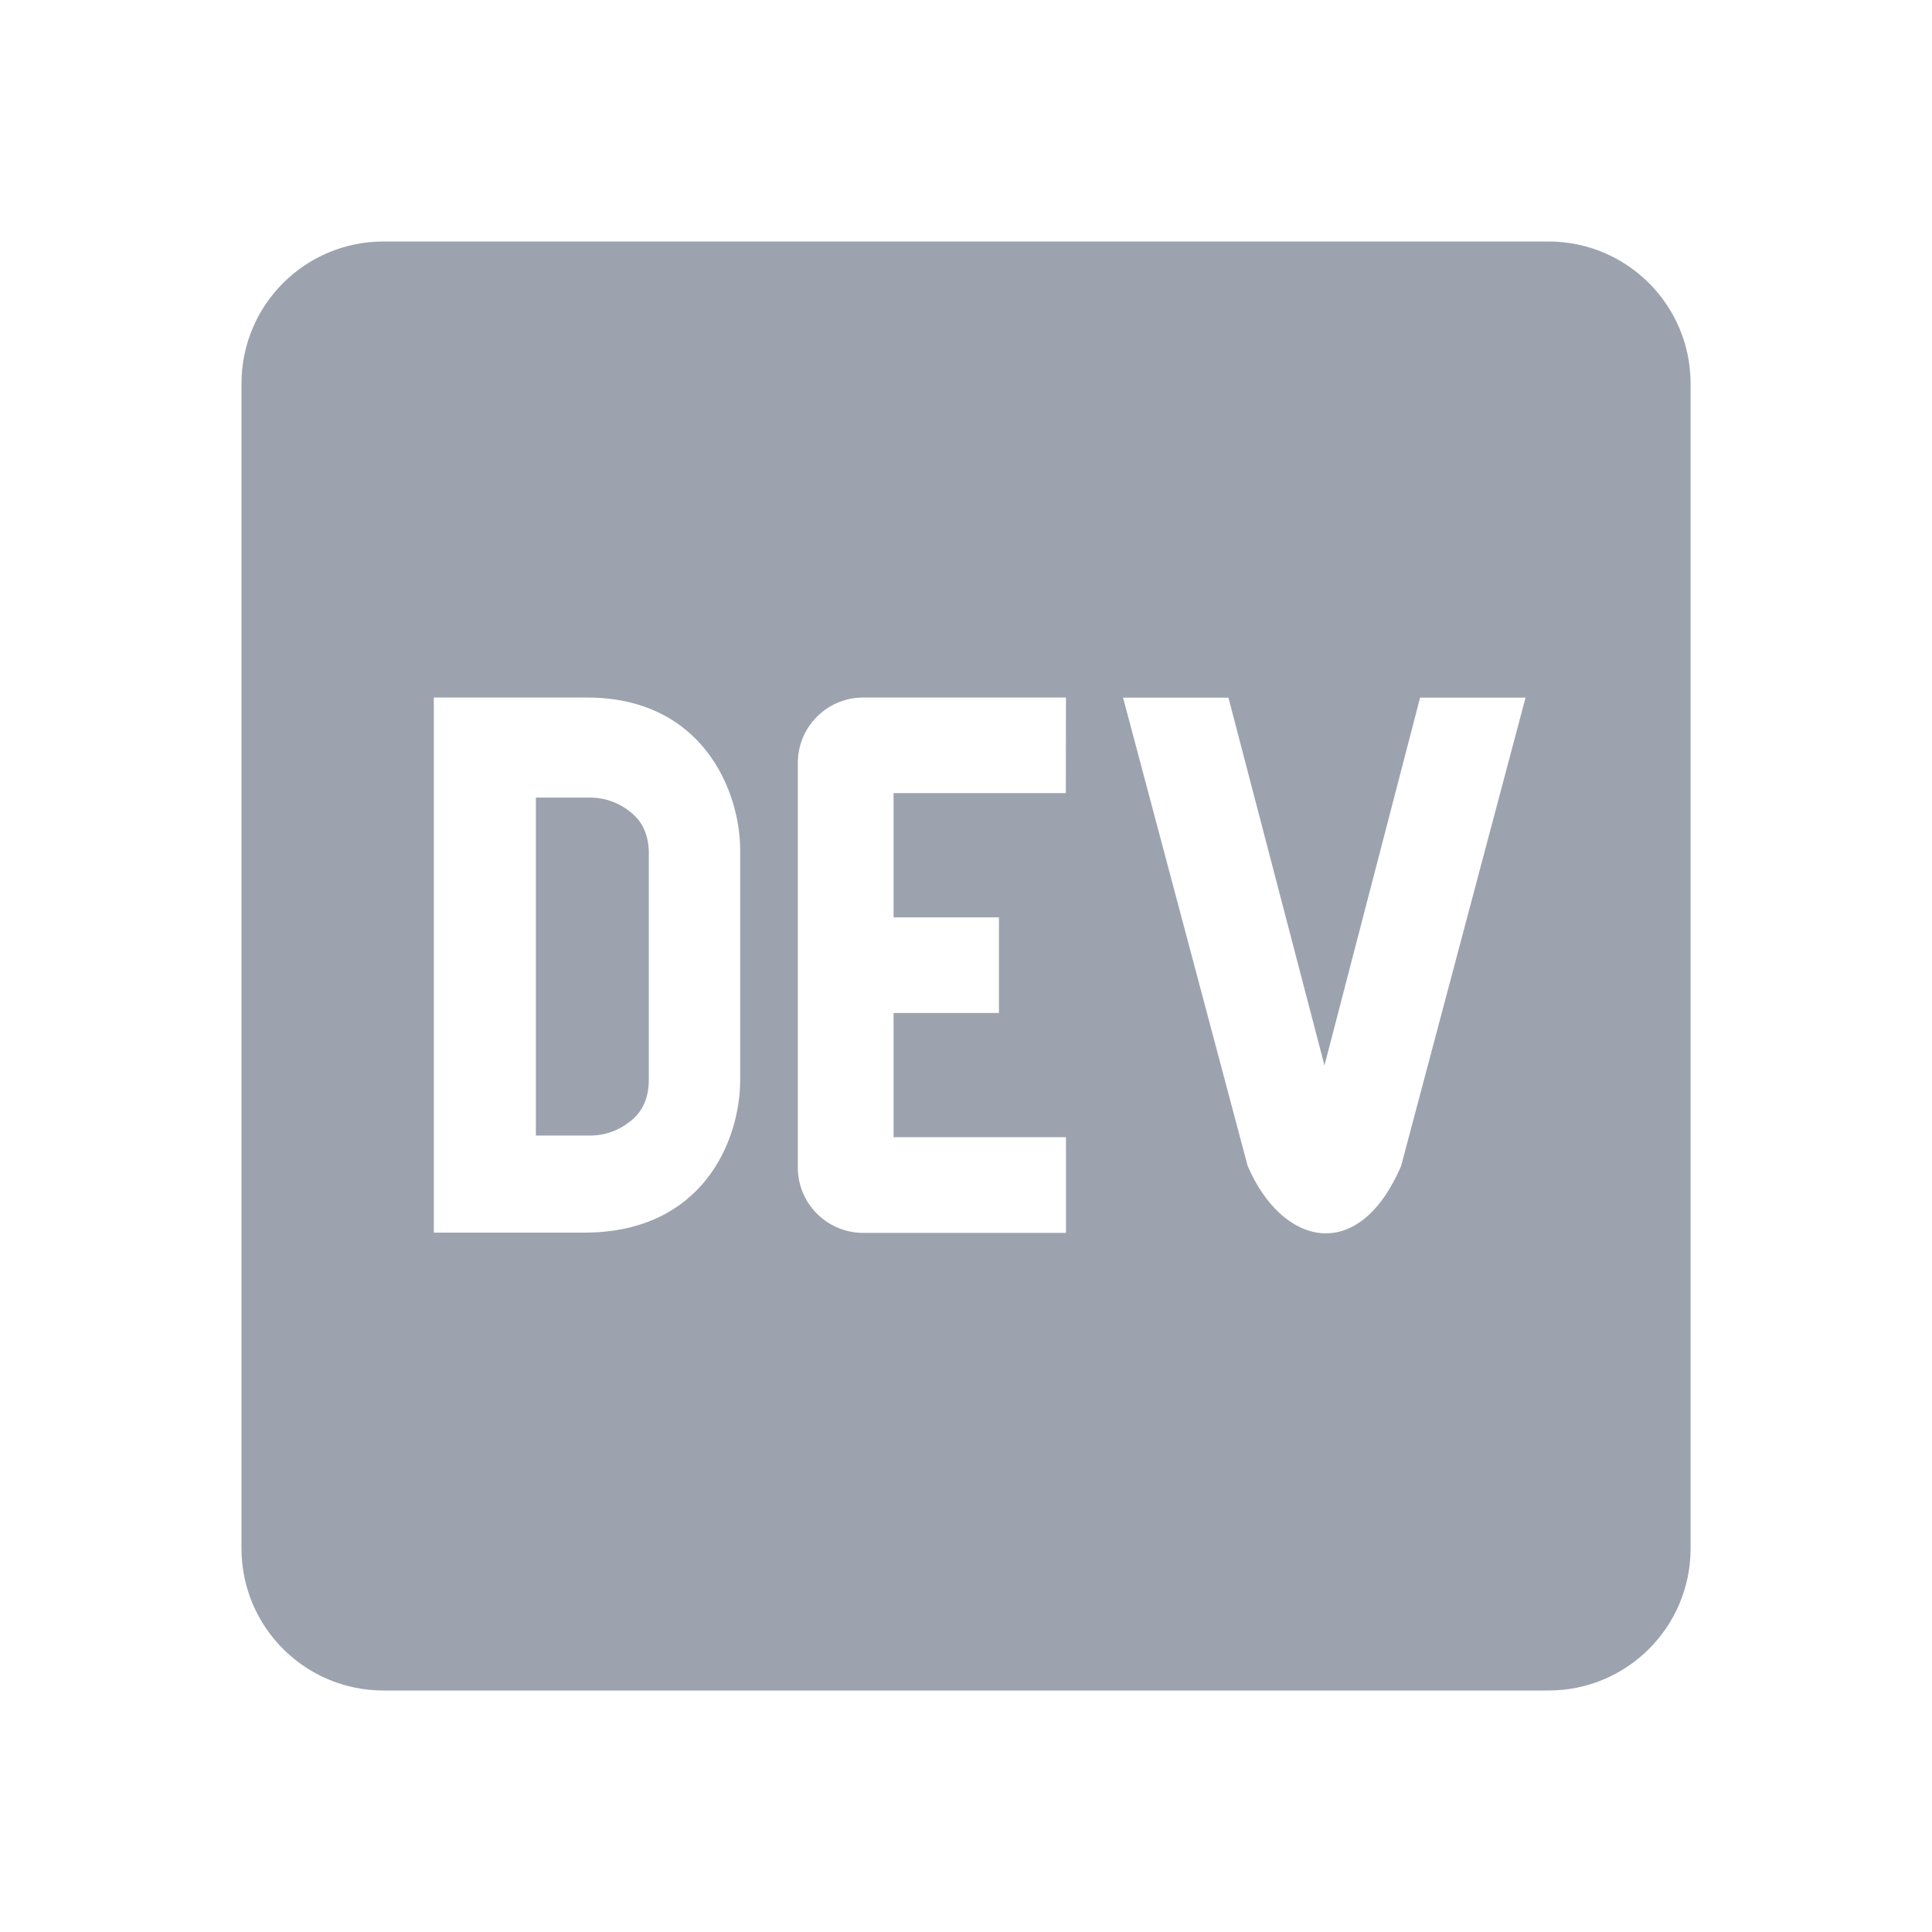
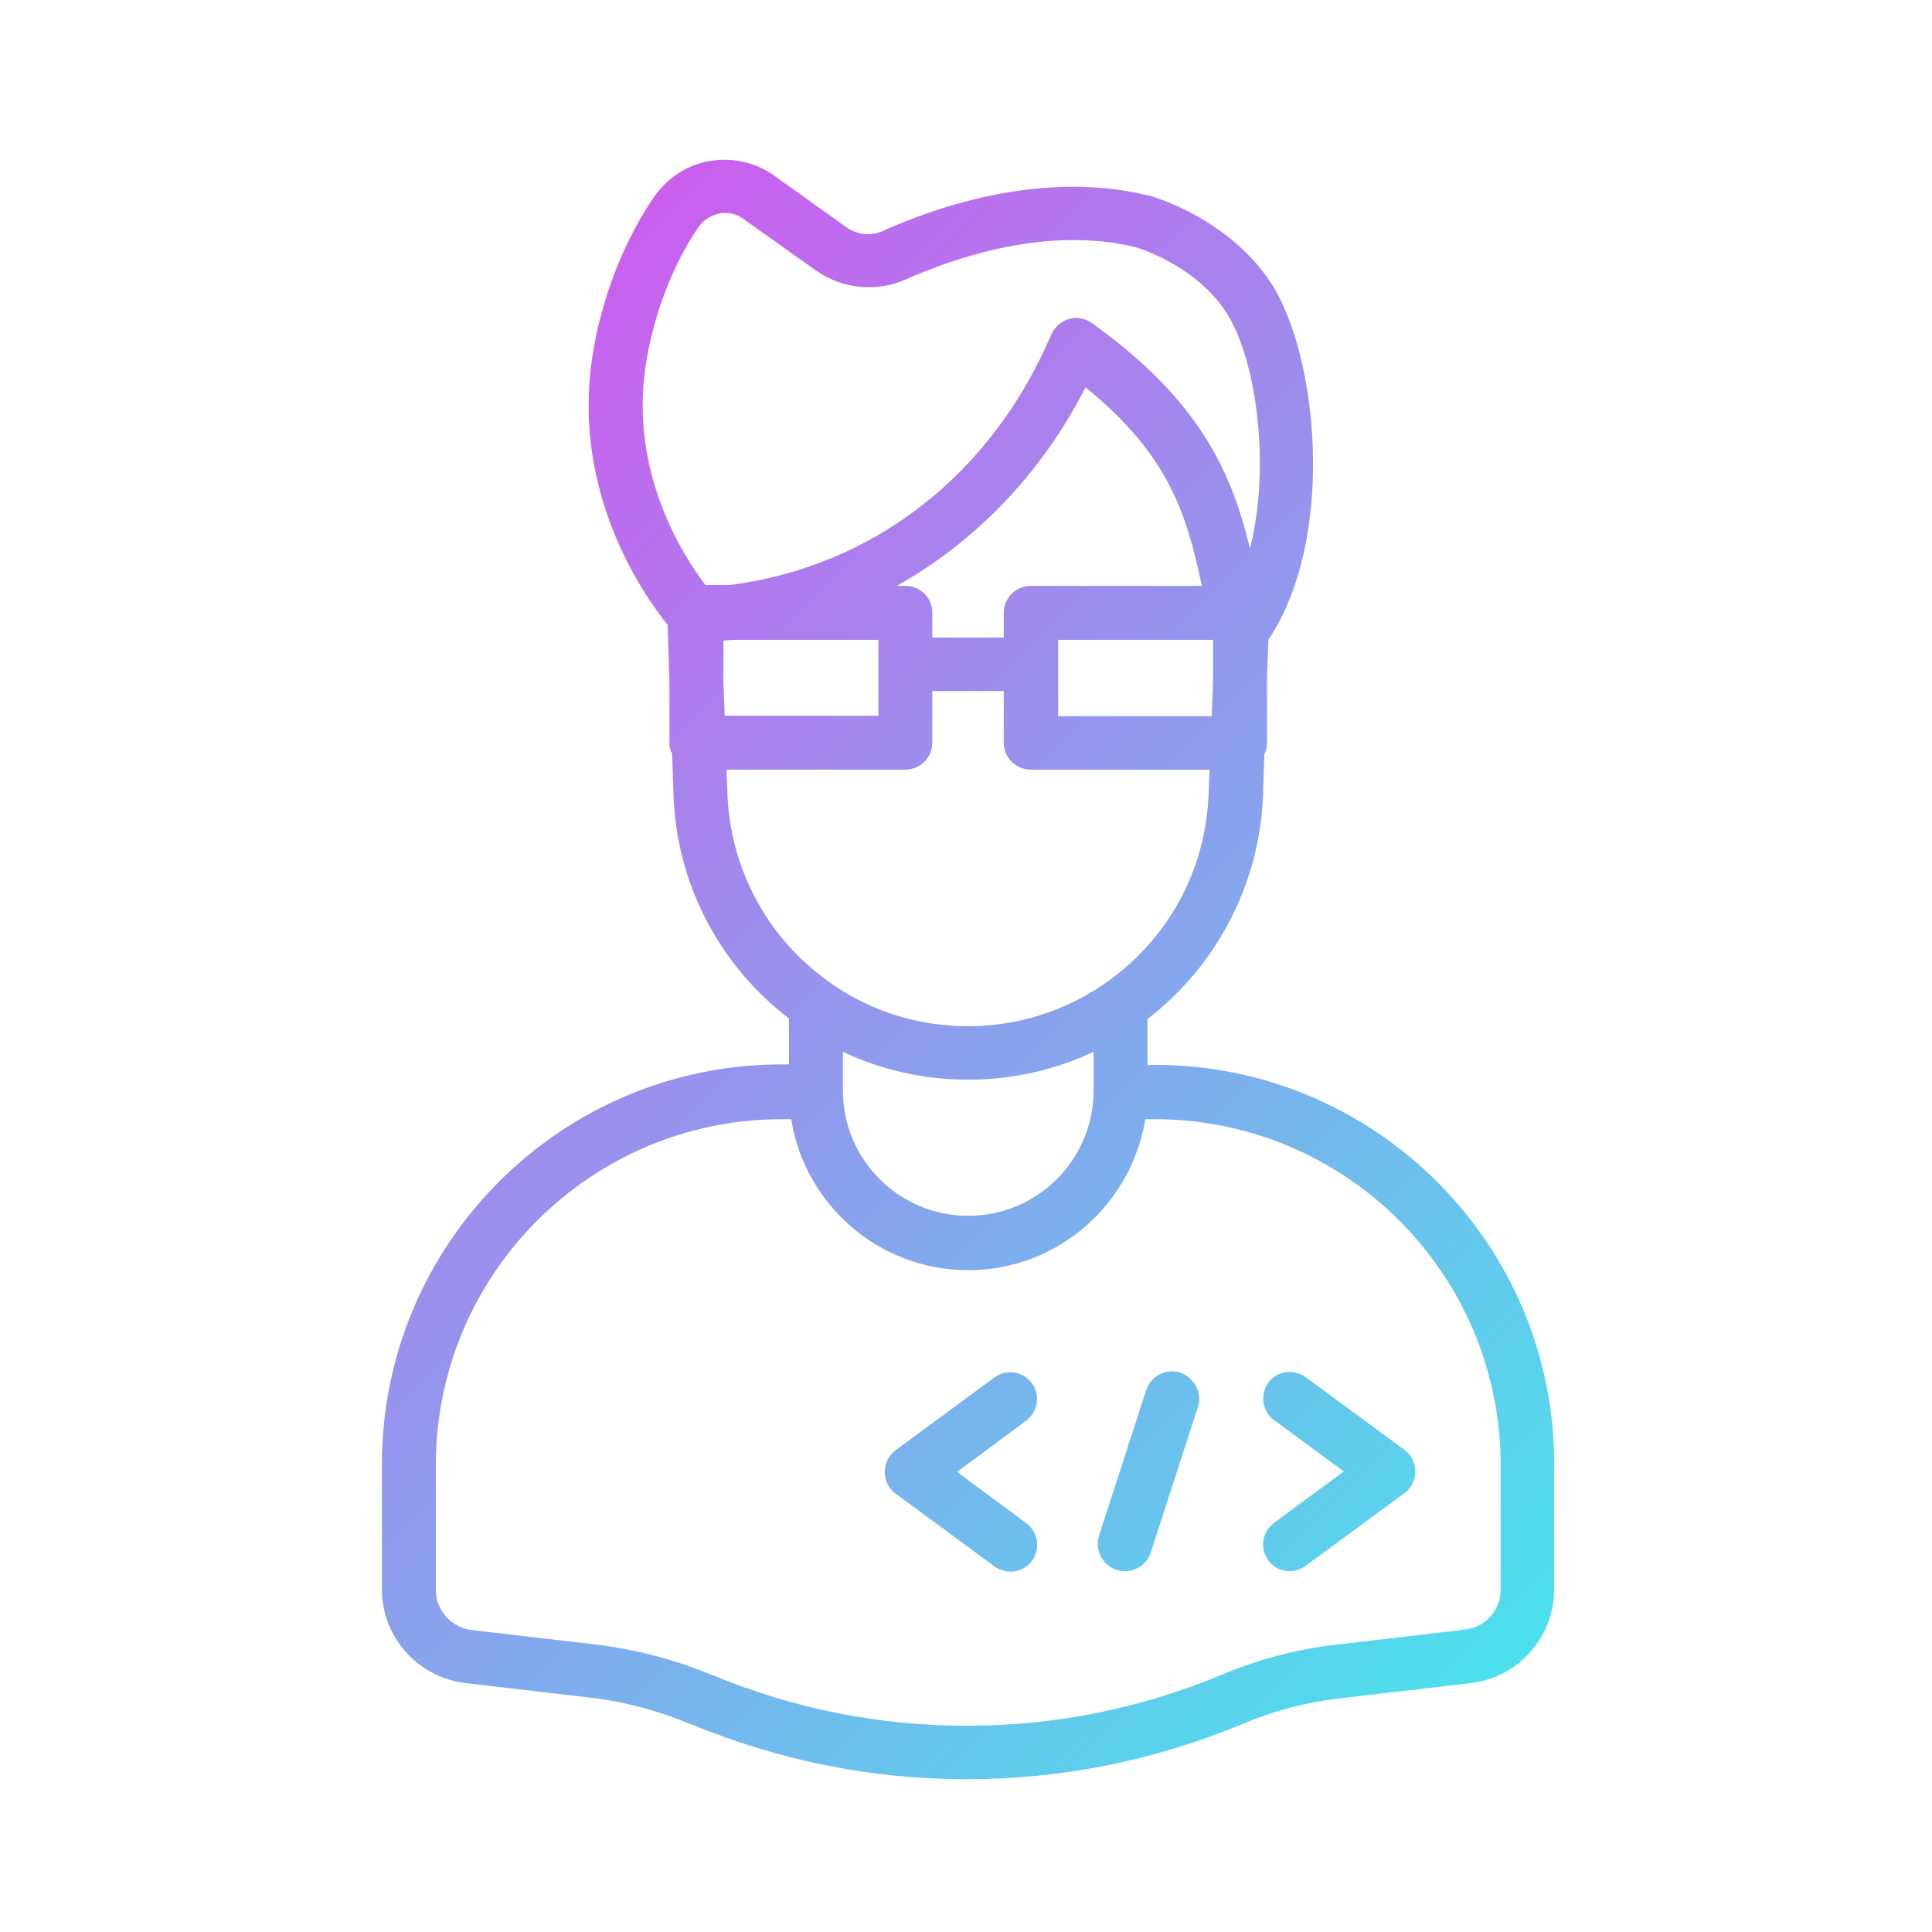
- <svg xmlns="http://www.w3.org/2000/svg" fill="#9ca3af" width="800px" height="800px" viewBox="0 0 24 24">
-   <g id="SVGRepo_bgCarrier" stroke-width="0" />
-   <g id="SVGRepo_tracerCarrier" stroke-linecap="round" stroke-linejoin="round" />
-   <g id="SVGRepo_iconCarrier">
-     <path d="M7.826 10.083a.784.784 0 0 0-.468-.175h-.701v4.198h.701a.786.786 0 0 0 .469-.175c.155-.117.233-.292.233-.525v-2.798c.001-.233-.079-.408-.234-.525zM19.236 3H4.764C3.791 3 3.002 3.787 3 4.76v14.48c.002.973.791 1.76 1.764 1.76h14.473c.973 0 1.762-.787 1.764-1.76V4.76A1.765 1.765 0 0 0 19.236 3zM9.195 13.414c0 .755-.466 1.901-1.942 1.898H5.389V8.665h1.903c1.424 0 1.902 1.144 1.903 1.899v2.85zm4.045-3.562H11.1v1.544h1.309v1.188H11.1v1.543h2.142v1.188h-2.498a.813.813 0 0 1-.833-.792V9.497a.813.813 0 0 1 .792-.832h2.539l-.002 1.187zm4.165 4.632c-.531 1.235-1.481.99-1.906 0l-1.548-5.818h1.309l1.193 4.569 1.188-4.569h1.31l-1.546 5.818z" />
-   </g>
+ <svg xmlns="http://www.w3.org/2000/svg" width="430" height="430" fill="none" viewBox="0 0 430 430">
+   <path fill="url(#-JWFbZjgaOa)" d="M257 236.999h-1.6v-10.2c15.5-11.9 25-30.3 25.7-49.8l.3-9.1c.4-.8.6-1.7.6-2.6v-14.5l.3-8.4c15.2-22.8 11-63.4.6-79.4-9.6-14.6-26.5-19.3-27.2-19.5h-.2c-23.4-5.7-47 2.5-59 7.9-2.6 1.2-5.7.9-8.1-.8l-15.8-11.3c-4.2-3.1-9.3-4.3-14.4-3.5s-9.6 3.7-12.6 8c-4 5.8-11.1 18.2-13.8 35.9-4.5 30.2 11.5 52.8 16.8 59.4l.4 12.7v13.5c0 .9.2 1.8.6 2.5l.3 9.1c.6 17.1 7.7 33 20 44.9 1.8 1.7 3.7 3.4 5.7 4.9v10.2H174c-49.1 0-89 39.9-89 89v27.8c0 10.7 8 19.6 18.6 20.9l27.5 3.2c7.8.9 15.3 2.9 22.5 5.9h.1c19.6 8.1 40.2 12.3 61.4 12.3 21.3 0 42.1-4.2 61.7-12.4 6.9-2.9 14.1-4.8 21.5-5.6l29-3.4c10.6-1.2 18.6-10.2 18.6-20.9v-27.8c.1-49-39.8-88.9-88.9-88.9m-69.4-2.9c8.7 4.1 18.1 6.2 27.9 6.2 9.7 0 19.2-2.1 27.9-6.2v8.6c0 15.4-12.5 27.9-27.9 27.9s-27.9-12.5-27.9-27.9zm-26.6-82.5v-9c.6-.1 1.3-.1 1.9-.2h32.6v16.9h-34.2zm40.5-21.2h-1.9c17.6-9.9 32.3-25.1 42-44.2 19.4 15.7 22.7 29.6 25.9 44.2h-38.1c-3.3 0-6 2.7-6 6v5.5h-15.9v-5.5c0-3.4-2.7-6-6-6m34 12H270v8.3l-.3 8.7h-34.2zm-91.8-61c1.7-11.2 6-22.5 11.8-30.9 1.1-1.6 2.8-2.6 4.7-3 .4-.1.8-.1 1.2-.1 1.5 0 3 .5 4.2 1.4 0 0 .1 0 .1.1l15.9 11.3c5.8 4.1 13.4 4.9 20 2 10.6-4.7 31.2-12 51.1-7.2 1 .3 13.5 4.2 20.2 14.5s10 34.1 5.3 52.6c-3.7-15.2-9.9-32.2-35.2-50.2-1.5-1.1-3.4-1.4-5.1-.9s-3.2 1.8-3.9 3.4c-13.3 31.3-39.7 51.7-71.5 55.8H157c-4.9-6.4-16.9-25-13.3-48.8m18.2 95.2-.2-5.3h39.8c3.3 0 6-2.7 6-6v-11.5h15.9v11.5c0 3.3 2.7 6 6 6h39.8l-.2 5.3c-.6 17.1-9 32.5-23.1 42.3-9 6.2-19.5 9.5-30.5 9.5s-21.5-3.3-30.4-9.5c-2.4-1.7-4.7-3.6-6.8-5.6-10-9.7-15.8-22.8-16.3-36.7m172.1 177.2c0 4.6-3.4 8.4-8 8.9l-29 3.4c-8.5 1-16.8 3.2-24.7 6.5-18.2 7.6-37.4 11.5-57.1 11.5-19.6 0-38.7-3.8-56.9-11.4h-.1c-8.2-3.4-16.8-5.6-25.7-6.7l-27.5-3.2c-4.5-.5-8-4.4-8-8.9v-27.8c0-42.5 34.5-77 77-77h2.1c3 19 19.5 33.6 39.4 33.6s36.3-14.6 39.4-33.6h2.1c42.5 0 77 34.5 77 77zm-105.6-37.6-15.4 11.4 15.4 11.4c2.7 2 3.2 5.7 1.3 8.4-1.2 1.6-3 2.4-4.8 2.4-1.2 0-2.5-.4-3.6-1.2l-22-16.2c-1.5-1.1-2.4-2.9-2.4-4.8s.9-3.7 2.4-4.8l22-16.2c2.7-2 6.4-1.4 8.4 1.3 1.9 2.6 1.3 6.3-1.3 8.3m62.2-9.7 22 16.2c1.5 1.1 2.4 2.9 2.4 4.8s-.9 3.7-2.4 4.8l-22 16.2c-1.1.8-2.3 1.2-3.5 1.2-1.8 0-3.7-.8-4.8-2.4-2-2.7-1.4-6.4 1.3-8.4l15.5-11.4-15.5-11.4c-2.7-2-3.2-5.7-1.3-8.4 1.9-2.6 5.6-3.1 8.3-1.2m-24 6.7-10.5 32.4c-.8 2.5-3.2 4.1-5.7 4.1-.6 0-1.2-.1-1.9-.3-3.1-1-4.9-4.4-3.9-7.6l10.5-32.4c1-3.1 4.4-4.9 7.6-3.9 3.2 1.2 5 4.6 3.9 7.7" />
+   <defs>
+     <linearGradient id="-JWFbZjgaOa" x1="80.351" x2="340.117" y1="108.55" y2="368.316" gradientUnits="userSpaceOnUse">
+       <stop stop-color="#cb5eee" />
+       <stop offset="1" stop-color="#4be1ec" />
+     </linearGradient>
+   </defs>
</svg>
